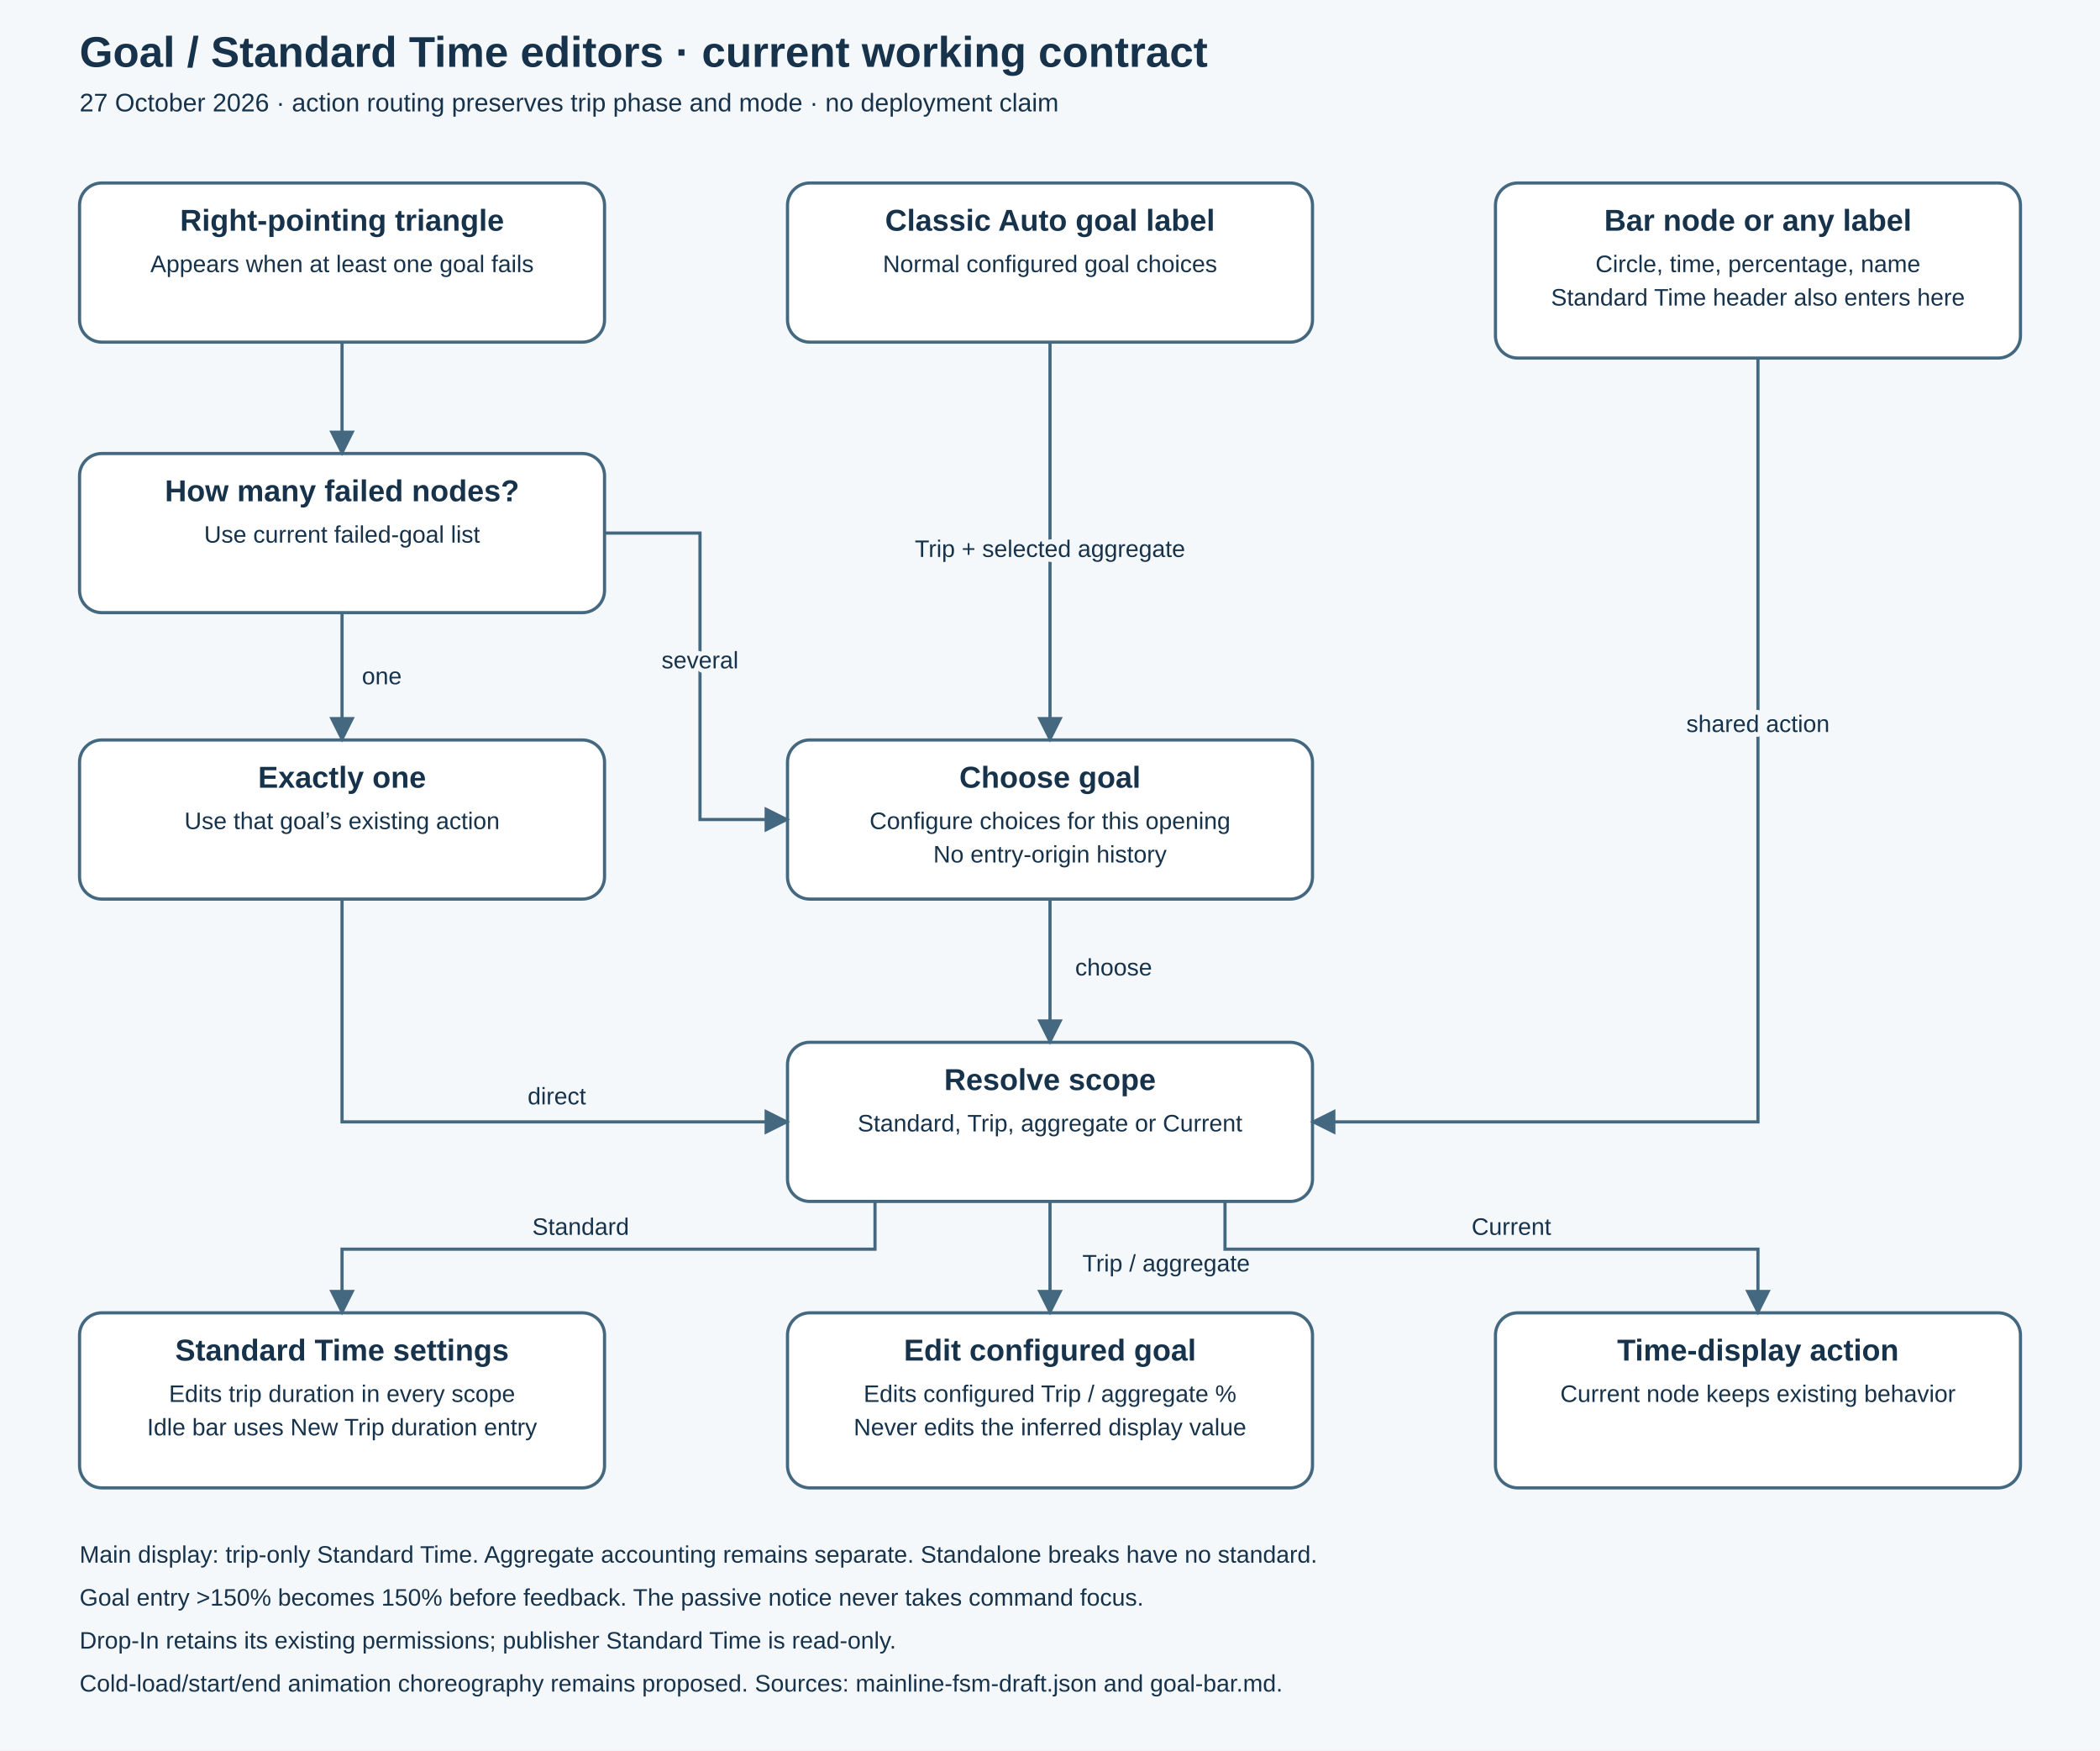
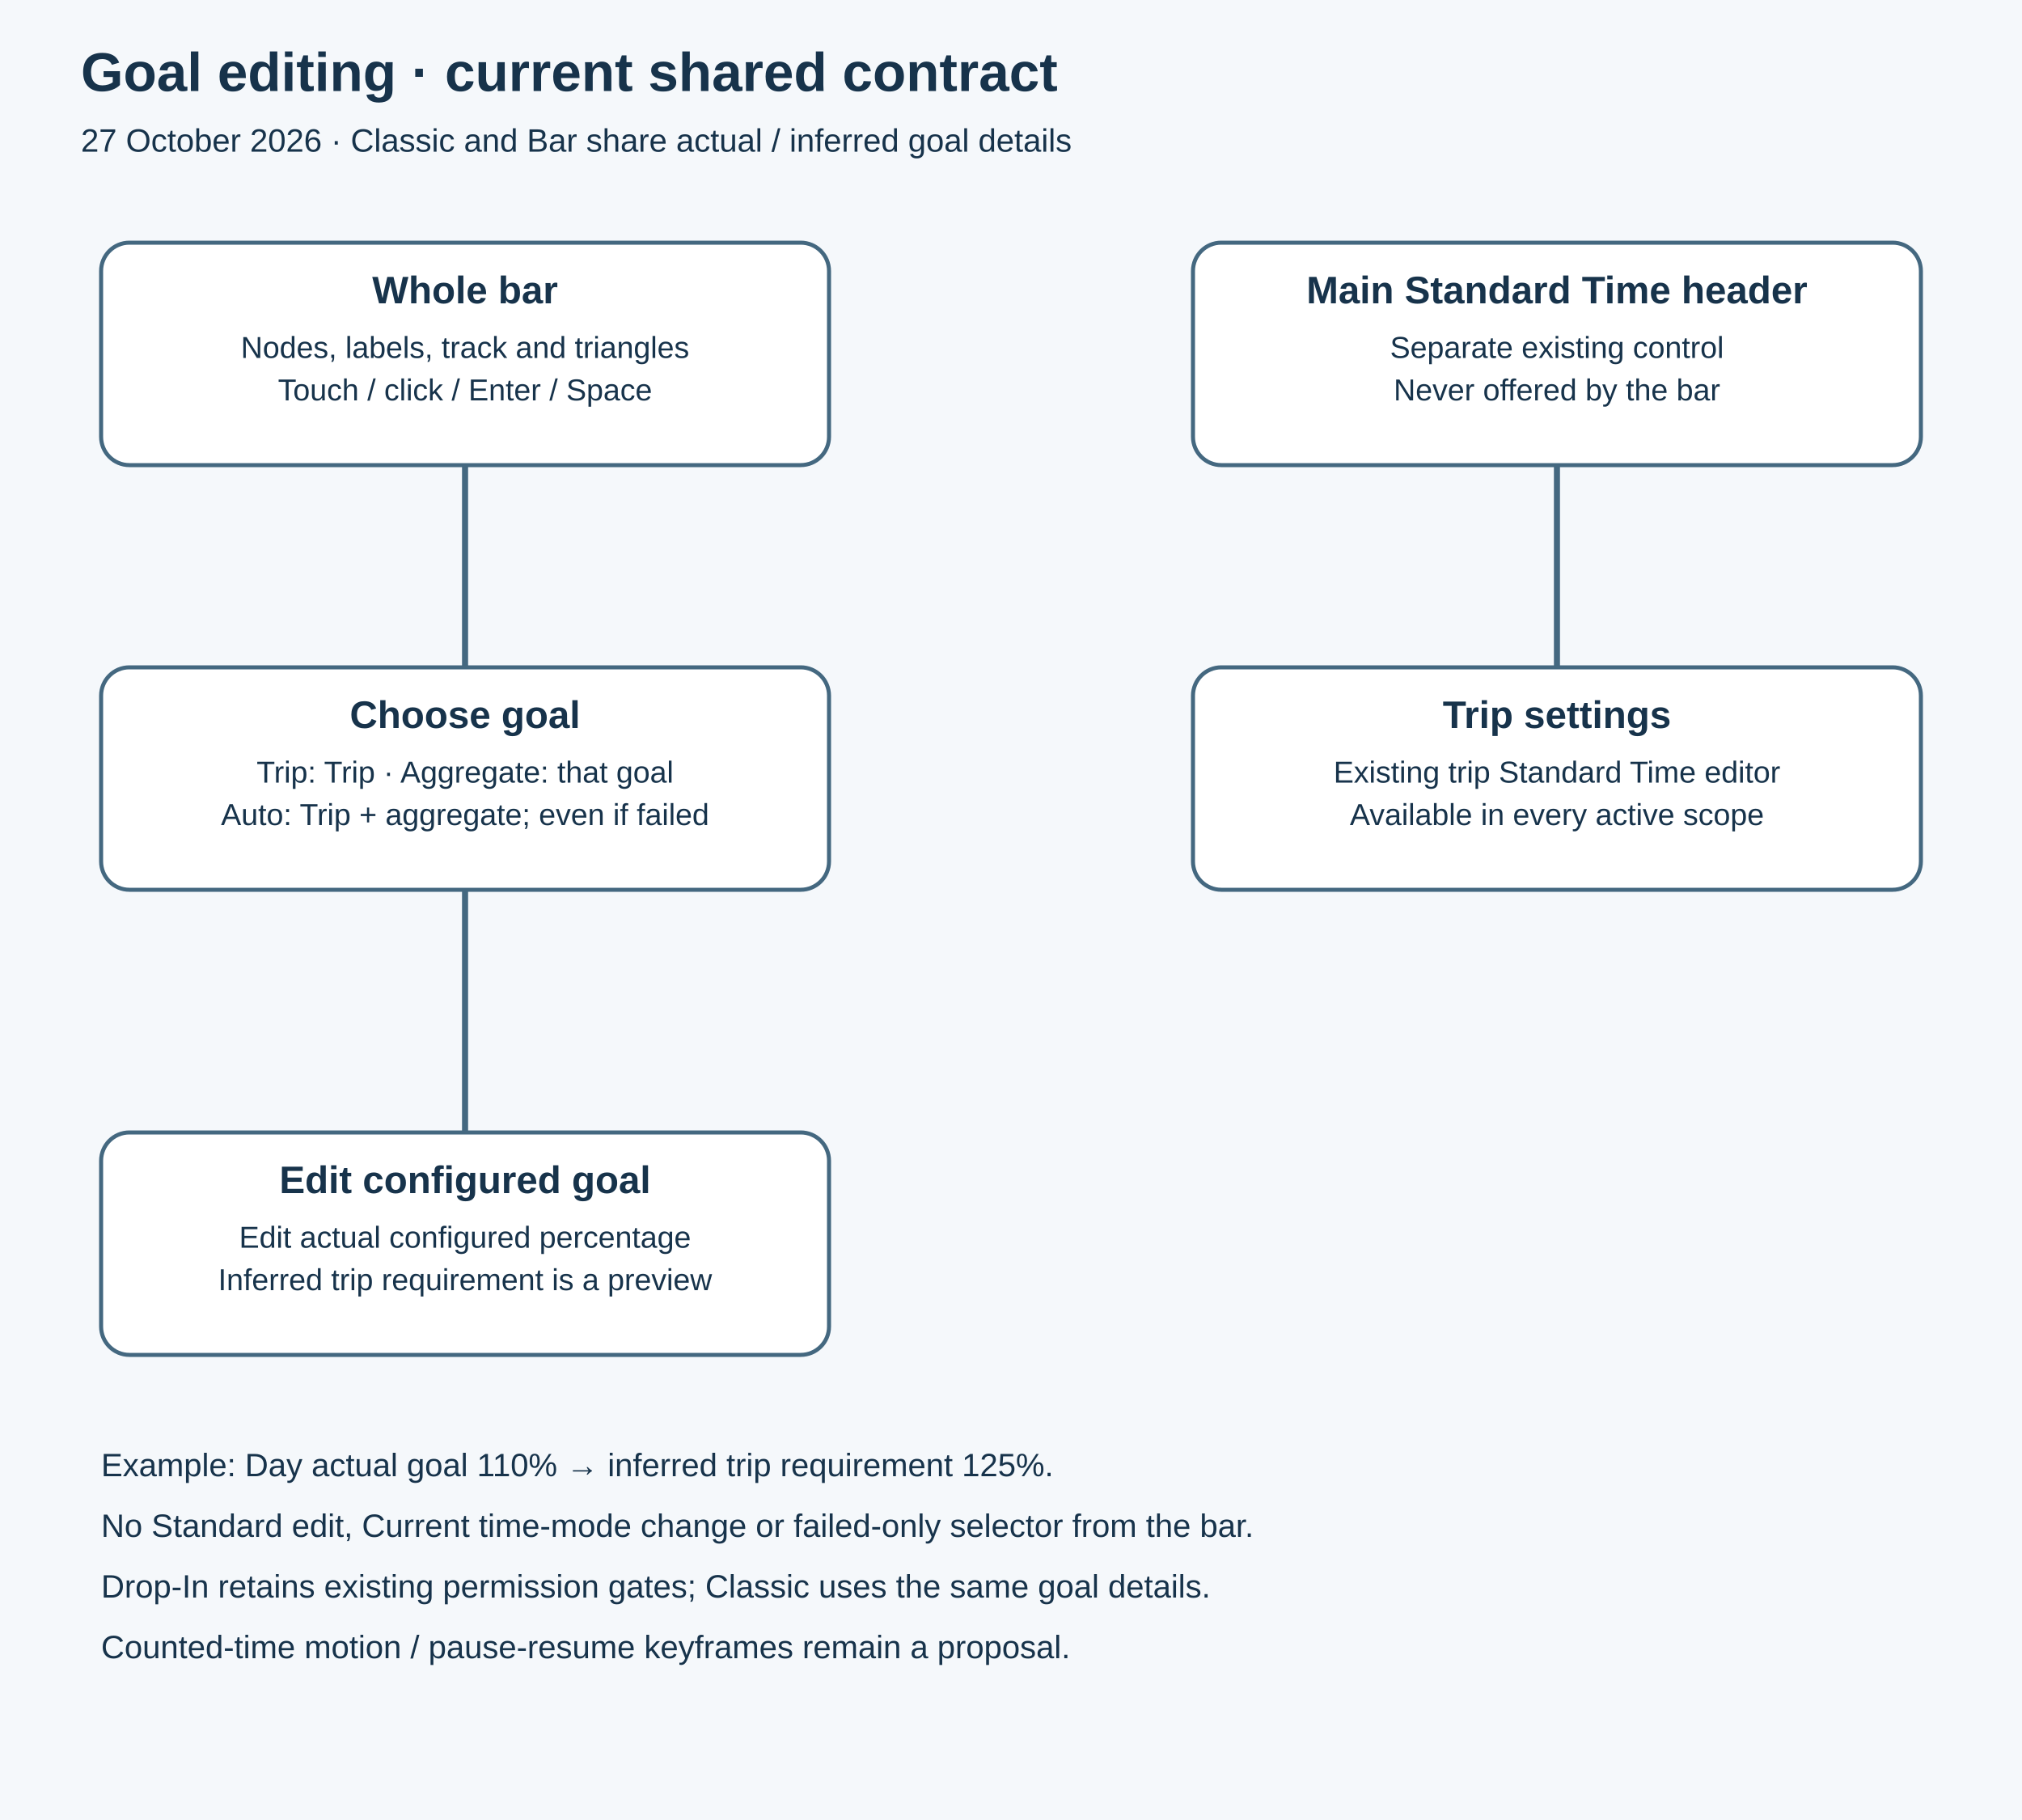
- <svg xmlns="http://www.w3.org/2000/svg" width="1320" height="1100" viewBox="0 0 1320 1100" role="img" aria-labelledby="title desc">
-   <defs>
-     <marker id="arrow" viewBox="0 0 10 10" refX="9" refY="5" markerWidth="8" markerHeight="8" orient="auto-start-reverse">
-       <path d="M 0 0 L 10 5 L 0 10 Z" fill="#446880" />
-     </marker>
-     <style>text{font-family:Arial,sans-serif;fill:#17334b}.node-title{font-size:19px;font-weight:700}.node-line{font-size:15px}.edge-label{font-size:15px;paint-order:stroke;stroke:#f5f8fb;stroke-width:6;stroke-linejoin:round}.note{font-size:15px}</style>
-   </defs>
-   <rect width="1320" height="1100" fill="#f5f8fb" />
-   <text x="50" y="42" font-size="27" font-weight="700">Goal / Standard Time editors · current working contract</text>
-   <text x="50" y="70" font-size="16">27 October 2026 · action routing preserves trip phase and mode · no deployment claim</text>
-   <g>
-     <rect x="50" y="115" width="330" height="100" rx="14" fill="#fff" stroke="#446880" stroke-width="2" />
-     <text x="215" y="145" text-anchor="middle" class="node-title">Right-pointing triangle</text>
-     <text x="215" y="171" text-anchor="middle" class="node-line">Appears when at least one goal fails</text>
+ <svg xmlns="http://www.w3.org/2000/svg" width="1000" height="900" viewBox="0 0 1000 900" role="img" aria-label="Whole bar goal selector and separate Standard Time editor">
+   <rect width="1000" height="900" fill="#f5f8fb" />
+   <g font-family="Arial,sans-serif" fill="#17334b">
+     <text x="40" y="45" font-size="27" font-weight="bold">Goal editing · current shared contract</text>
+     <text x="40" y="75" font-size="16">27 October 2026 · Classic and Bar share actual / inferred goal details</text>
+     <g>
+       <rect x="50" y="120" width="360" height="110" rx="14" fill="white" stroke="#446880" stroke-width="2" />
+       <text x="230" y="150" text-anchor="middle" font-size="19" font-weight="bold">Whole bar</text>
+       <text x="230" y="177" text-anchor="middle" font-size="15">Nodes, labels, track and triangles</text>
+       <text x="230" y="198" text-anchor="middle" font-size="15">Touch / click / Enter / Space</text>
+     </g>
+     <g>
+       <rect x="590" y="120" width="360" height="110" rx="14" fill="white" stroke="#446880" stroke-width="2" />
+       <text x="770" y="150" text-anchor="middle" font-size="19" font-weight="bold">Main Standard Time header</text>
+       <text x="770" y="177" text-anchor="middle" font-size="15">Separate existing control</text>
+       <text x="770" y="198" text-anchor="middle" font-size="15">Never offered by the bar</text>
+     </g>
+     <g data-state-id="GOAL-SELECT">
+       <rect x="50" y="330" width="360" height="110" rx="14" fill="white" stroke="#446880" stroke-width="2" />
+       <text x="230" y="360" text-anchor="middle" font-size="19" font-weight="bold">Choose goal</text>
+       <text x="230" y="387" text-anchor="middle" font-size="15">Trip: Trip · Aggregate: that goal</text>
+       <text x="230" y="408" text-anchor="middle" font-size="15">Auto: Trip + aggregate; even if failed</text>
+     </g>
+     <g data-state-id="TS">
+       <rect x="590" y="330" width="360" height="110" rx="14" fill="white" stroke="#446880" stroke-width="2" />
+       <text x="770" y="360" text-anchor="middle" font-size="19" font-weight="bold">Trip settings</text>
+       <text x="770" y="387" text-anchor="middle" font-size="15">Existing trip Standard Time editor</text>
+       <text x="770" y="408" text-anchor="middle" font-size="15">Available in every active scope</text>
+     </g>
+     <g data-state-id="GOAL-PERCENT">
+       <rect x="50" y="560" width="360" height="110" rx="14" fill="white" stroke="#446880" stroke-width="2" />
+       <text x="230" y="590" text-anchor="middle" font-size="19" font-weight="bold">Edit configured goal</text>
+       <text x="230" y="617" text-anchor="middle" font-size="15">Edit actual configured percentage</text>
+       <text x="230" y="638" text-anchor="middle" font-size="15">Inferred trip requirement is a preview</text>
+     </g>
+     <g stroke="#446880" stroke-width="3">
+       <path d="M230 230V330 M770 230V330 M230 440V560" />
+     </g>
+     <text x="50" y="730" font-size="16">Example: Day actual goal 110% → inferred trip requirement 125%.</text>
+     <text x="50" y="760" font-size="16">No Standard edit, Current time-mode change or failed-only selector from the bar.</text>
+     <text x="50" y="790" font-size="16">Drop-In retains existing permission gates; Classic uses the same goal details.</text>
+     <text x="50" y="820" font-size="16">Counted-time motion / pause-resume keyframes remain a proposal.</text>
  </g>
-   <g>
-     <rect x="495" y="115" width="330" height="100" rx="14" fill="#fff" stroke="#446880" stroke-width="2" />
-     <text x="660" y="145" text-anchor="middle" class="node-title">Classic Auto goal label</text>
-     <text x="660" y="171" text-anchor="middle" class="node-line">Normal configured goal choices</text>
-   </g>
-   <g>
-     <rect x="940" y="115" width="330" height="110" rx="14" fill="#fff" stroke="#446880" stroke-width="2" />
-     <text x="1105" y="145" text-anchor="middle" class="node-title">Bar node or any label</text>
-     <text x="1105" y="171" text-anchor="middle" class="node-line">Circle, time, percentage, name</text>
-     <text x="1105" y="192" text-anchor="middle" class="node-line">Standard Time header also enters here</text>
-   </g>
-   <g>
-     <rect x="50" y="285" width="330" height="100" rx="14" fill="#fff" stroke="#446880" stroke-width="2" />
-     <text x="215" y="315" text-anchor="middle" class="node-title">How many failed nodes?</text>
-     <text x="215" y="341" text-anchor="middle" class="node-line">Use current failed-goal list</text>
-   </g>
-   <g>
-     <rect x="50" y="465" width="330" height="100" rx="14" fill="#fff" stroke="#446880" stroke-width="2" />
-     <text x="215" y="495" text-anchor="middle" class="node-title">Exactly one</text>
-     <text x="215" y="521" text-anchor="middle" class="node-line">Use that goal’s existing action</text>
-   </g>
-   <g data-state-id="GOAL-SELECT">
-     <rect x="495" y="465" width="330" height="100" rx="14" fill="#fff" stroke="#446880" stroke-width="2" />
-     <text x="660" y="495" text-anchor="middle" class="node-title">Choose goal</text>
-     <text x="660" y="521" text-anchor="middle" class="node-line">Configure choices for this opening</text>
-     <text x="660" y="542" text-anchor="middle" class="node-line">No entry-origin history</text>
-   </g>
-   <g>
-     <rect x="495" y="655" width="330" height="100" rx="14" fill="#fff" stroke="#446880" stroke-width="2" />
-     <text x="660" y="685" text-anchor="middle" class="node-title">Resolve scope</text>
-     <text x="660" y="711" text-anchor="middle" class="node-line">Standard, Trip, aggregate or Current</text>
-   </g>
-   <g data-state-id="TS">
-     <rect x="50" y="825" width="330" height="110" rx="14" fill="#fff" stroke="#446880" stroke-width="2" />
-     <text x="215" y="855" text-anchor="middle" class="node-title">Standard Time settings</text>
-     <text x="215" y="881" text-anchor="middle" class="node-line">Edits trip duration in every scope</text>
-     <text x="215" y="902" text-anchor="middle" class="node-line">Idle bar uses New Trip duration entry</text>
-   </g>
-   <g data-state-id="GOAL-PERCENT">
-     <rect x="495" y="825" width="330" height="110" rx="14" fill="#fff" stroke="#446880" stroke-width="2" />
-     <text x="660" y="855" text-anchor="middle" class="node-title">Edit configured goal</text>
-     <text x="660" y="881" text-anchor="middle" class="node-line">Edits configured Trip / aggregate %</text>
-     <text x="660" y="902" text-anchor="middle" class="node-line">Never edits the inferred display value</text>
-   </g>
-   <g>
-     <rect x="940" y="825" width="330" height="110" rx="14" fill="#fff" stroke="#446880" stroke-width="2" />
-     <text x="1105" y="855" text-anchor="middle" class="node-title">Time-display action</text>
-     <text x="1105" y="881" text-anchor="middle" class="node-line">Current node keeps existing behavior</text>
-   </g>
-   <path d="M 215 215 V 285" fill="none" stroke="#446880" stroke-width="2" marker-end="url(#arrow)" />
-   <path d="M 215 385 V 465" fill="none" stroke="#446880" stroke-width="2" marker-end="url(#arrow)" />
-   <text x="240" y="430" text-anchor="middle" class="edge-label">one</text>
-   <path d="M 380 335 H 440 V 515 H 495" fill="none" stroke="#446880" stroke-width="2" marker-end="url(#arrow)" />
-   <text x="440" y="420" text-anchor="middle" class="edge-label">several</text>
-   <path d="M 660 215 V 465" fill="none" stroke="#446880" stroke-width="2" marker-end="url(#arrow)" />
-   <text x="660" y="350" text-anchor="middle" class="edge-label">Trip + selected aggregate</text>
-   <path d="M 215 565 V 705 H 495" fill="none" stroke="#446880" stroke-width="2" marker-end="url(#arrow)" />
-   <text x="350" y="694" text-anchor="middle" class="edge-label">direct</text>
-   <path d="M 660 565 V 655" fill="none" stroke="#446880" stroke-width="2" marker-end="url(#arrow)" />
-   <text x="700" y="613" text-anchor="middle" class="edge-label">choose</text>
-   <path d="M 1105 225 V 705 H 825" fill="none" stroke="#446880" stroke-width="2" marker-end="url(#arrow)" />
-   <text x="1105" y="460" text-anchor="middle" class="edge-label">shared action</text>
-   <path d="M 550 755 V 785 H 215 V 825" fill="none" stroke="#446880" stroke-width="2" marker-end="url(#arrow)" />
-   <text x="365" y="776" text-anchor="middle" class="edge-label">Standard</text>
-   <path d="M 660 755 V 825" fill="none" stroke="#446880" stroke-width="2" marker-end="url(#arrow)" />
-   <text x="733" y="799" text-anchor="middle" class="edge-label">Trip / aggregate</text>
-   <path d="M 770 755 V 785 H 1105 V 825" fill="none" stroke="#446880" stroke-width="2" marker-end="url(#arrow)" />
-   <text x="950" y="776" text-anchor="middle" class="edge-label">Current</text>
-   <text x="50" y="982" class="note">Main display: trip-only Standard Time. Aggregate accounting remains separate. Standalone breaks have no standard.</text>
-   <text x="50" y="1009" class="note">Goal entry &gt;150% becomes 150% before feedback. The passive notice never takes command focus.</text>
-   <text x="50" y="1036" class="note">Drop-In retains its existing permissions; publisher Standard Time is read-only.</text>
-   <text x="50" y="1063" class="note">Cold-load/start/end animation choreography remains proposed. Sources: mainline-fsm-draft.json and goal-bar.md.</text>
</svg>
